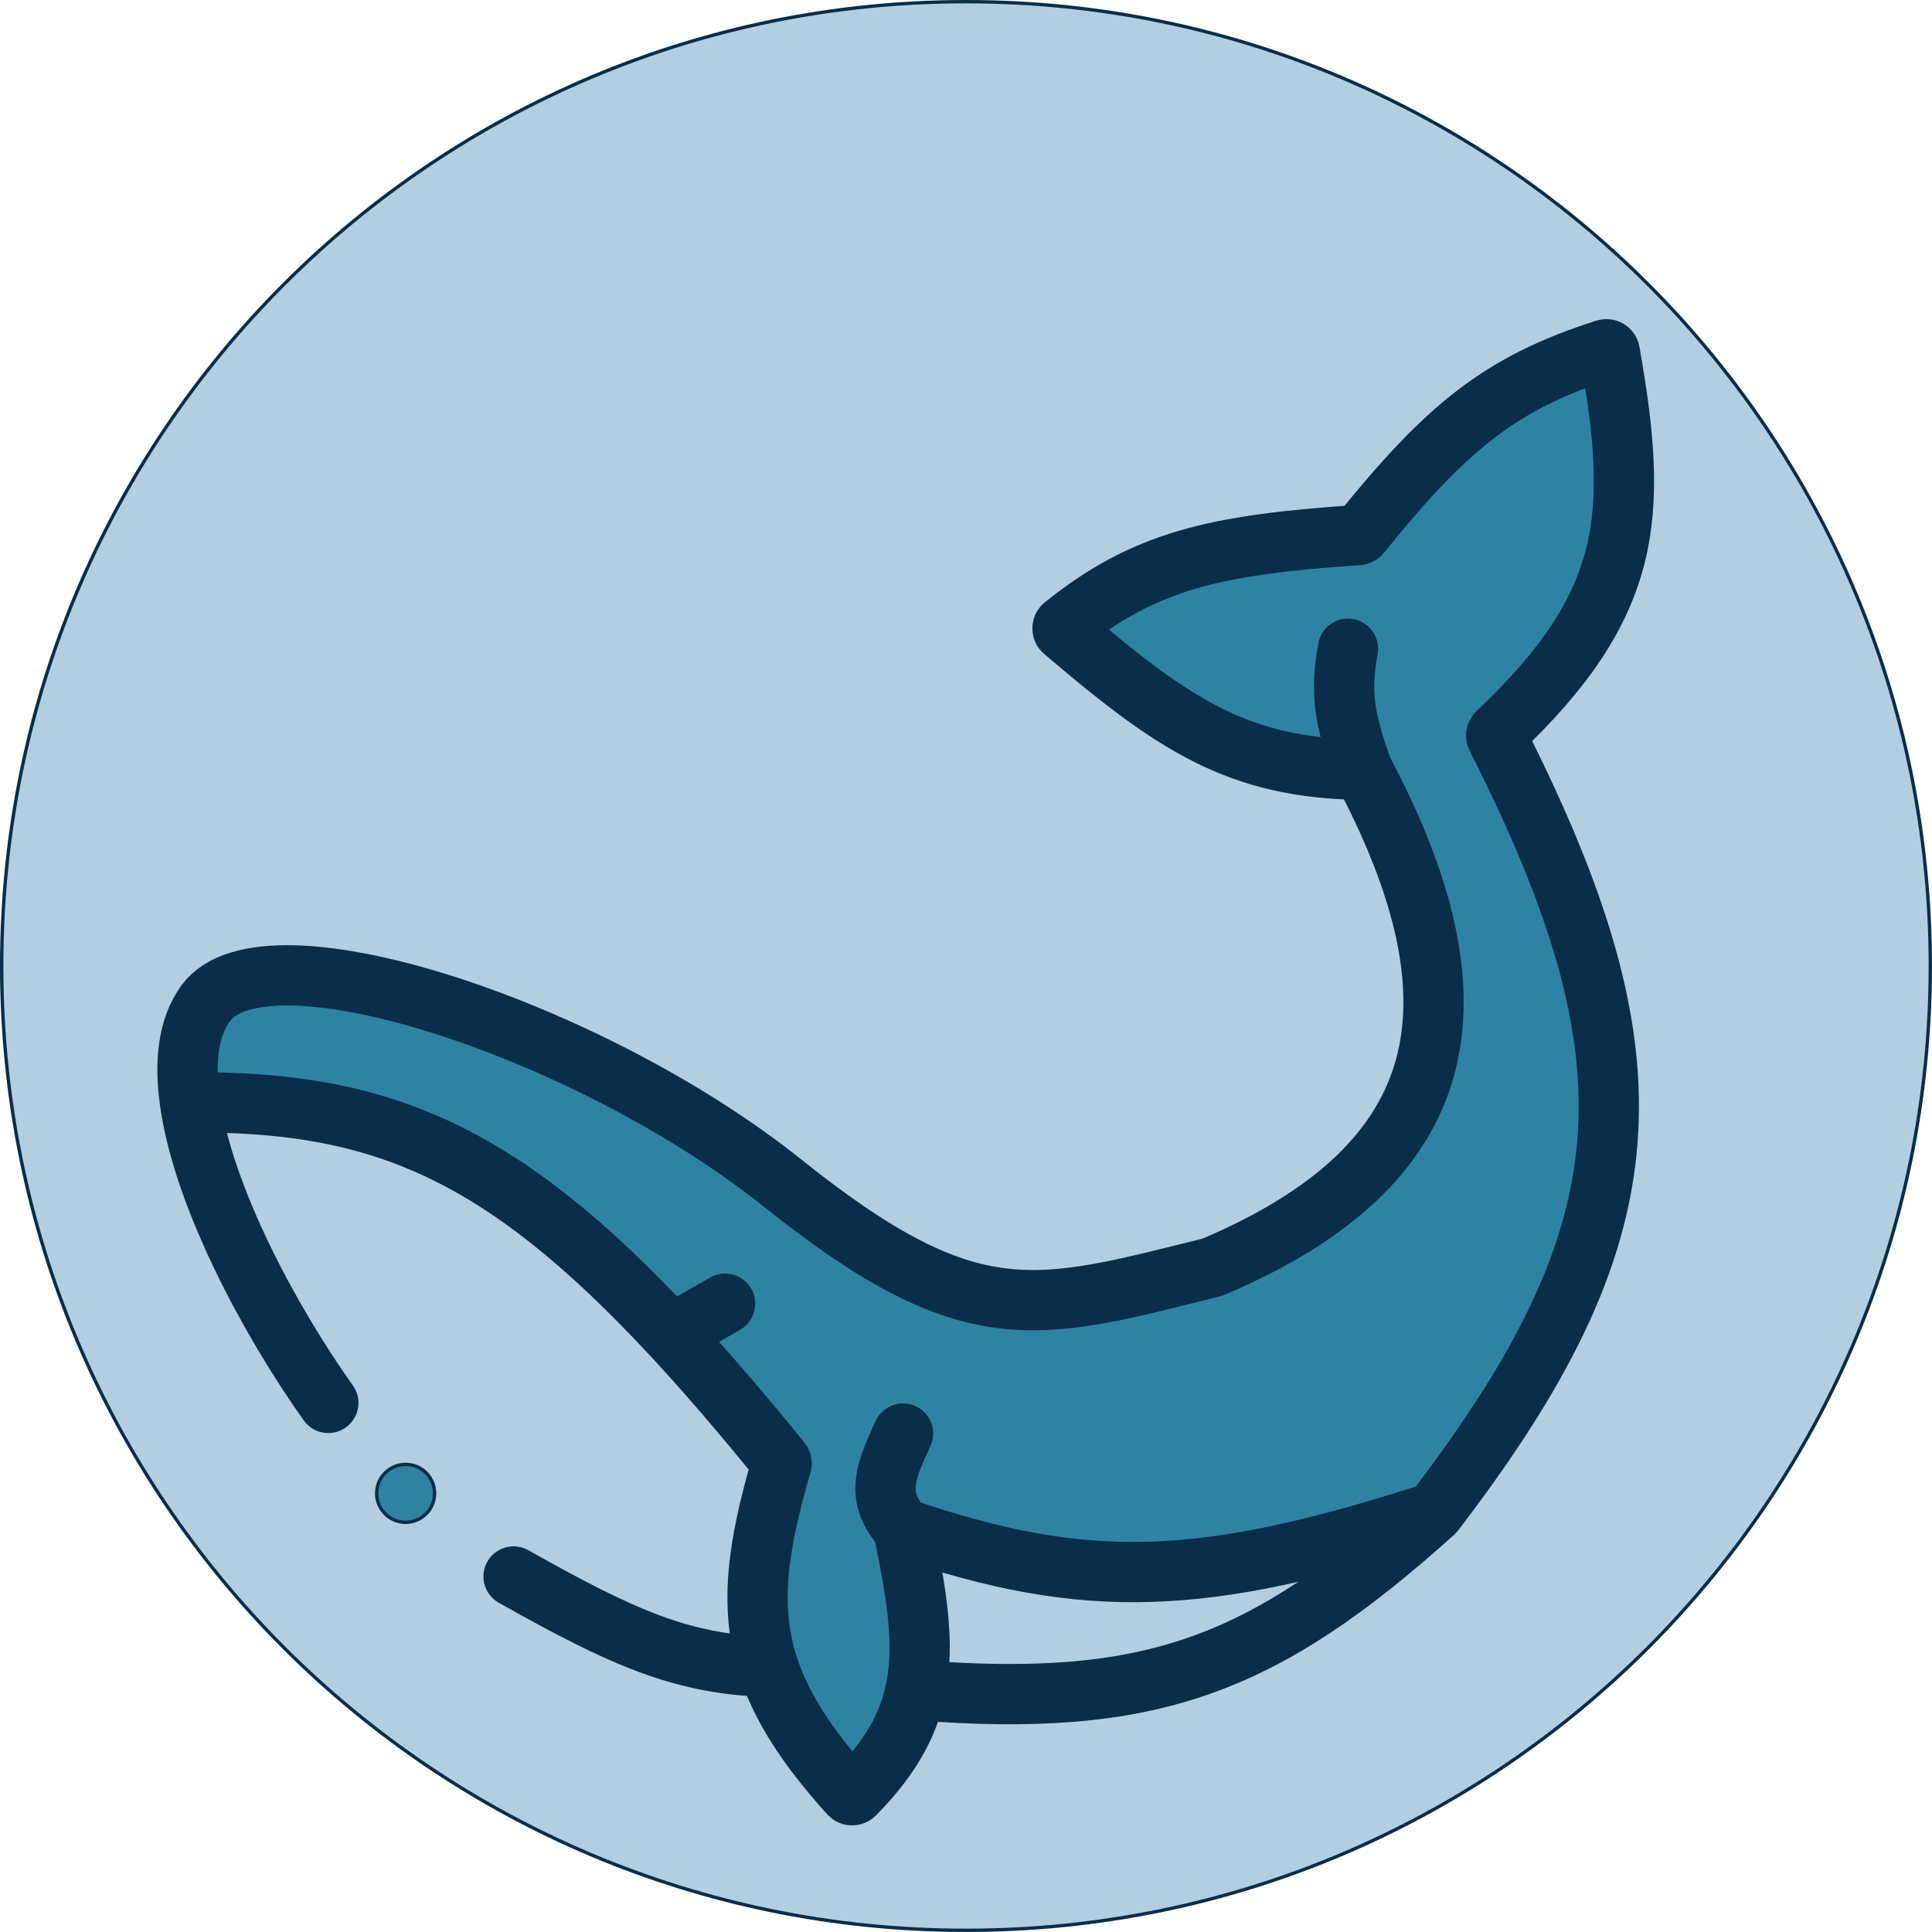
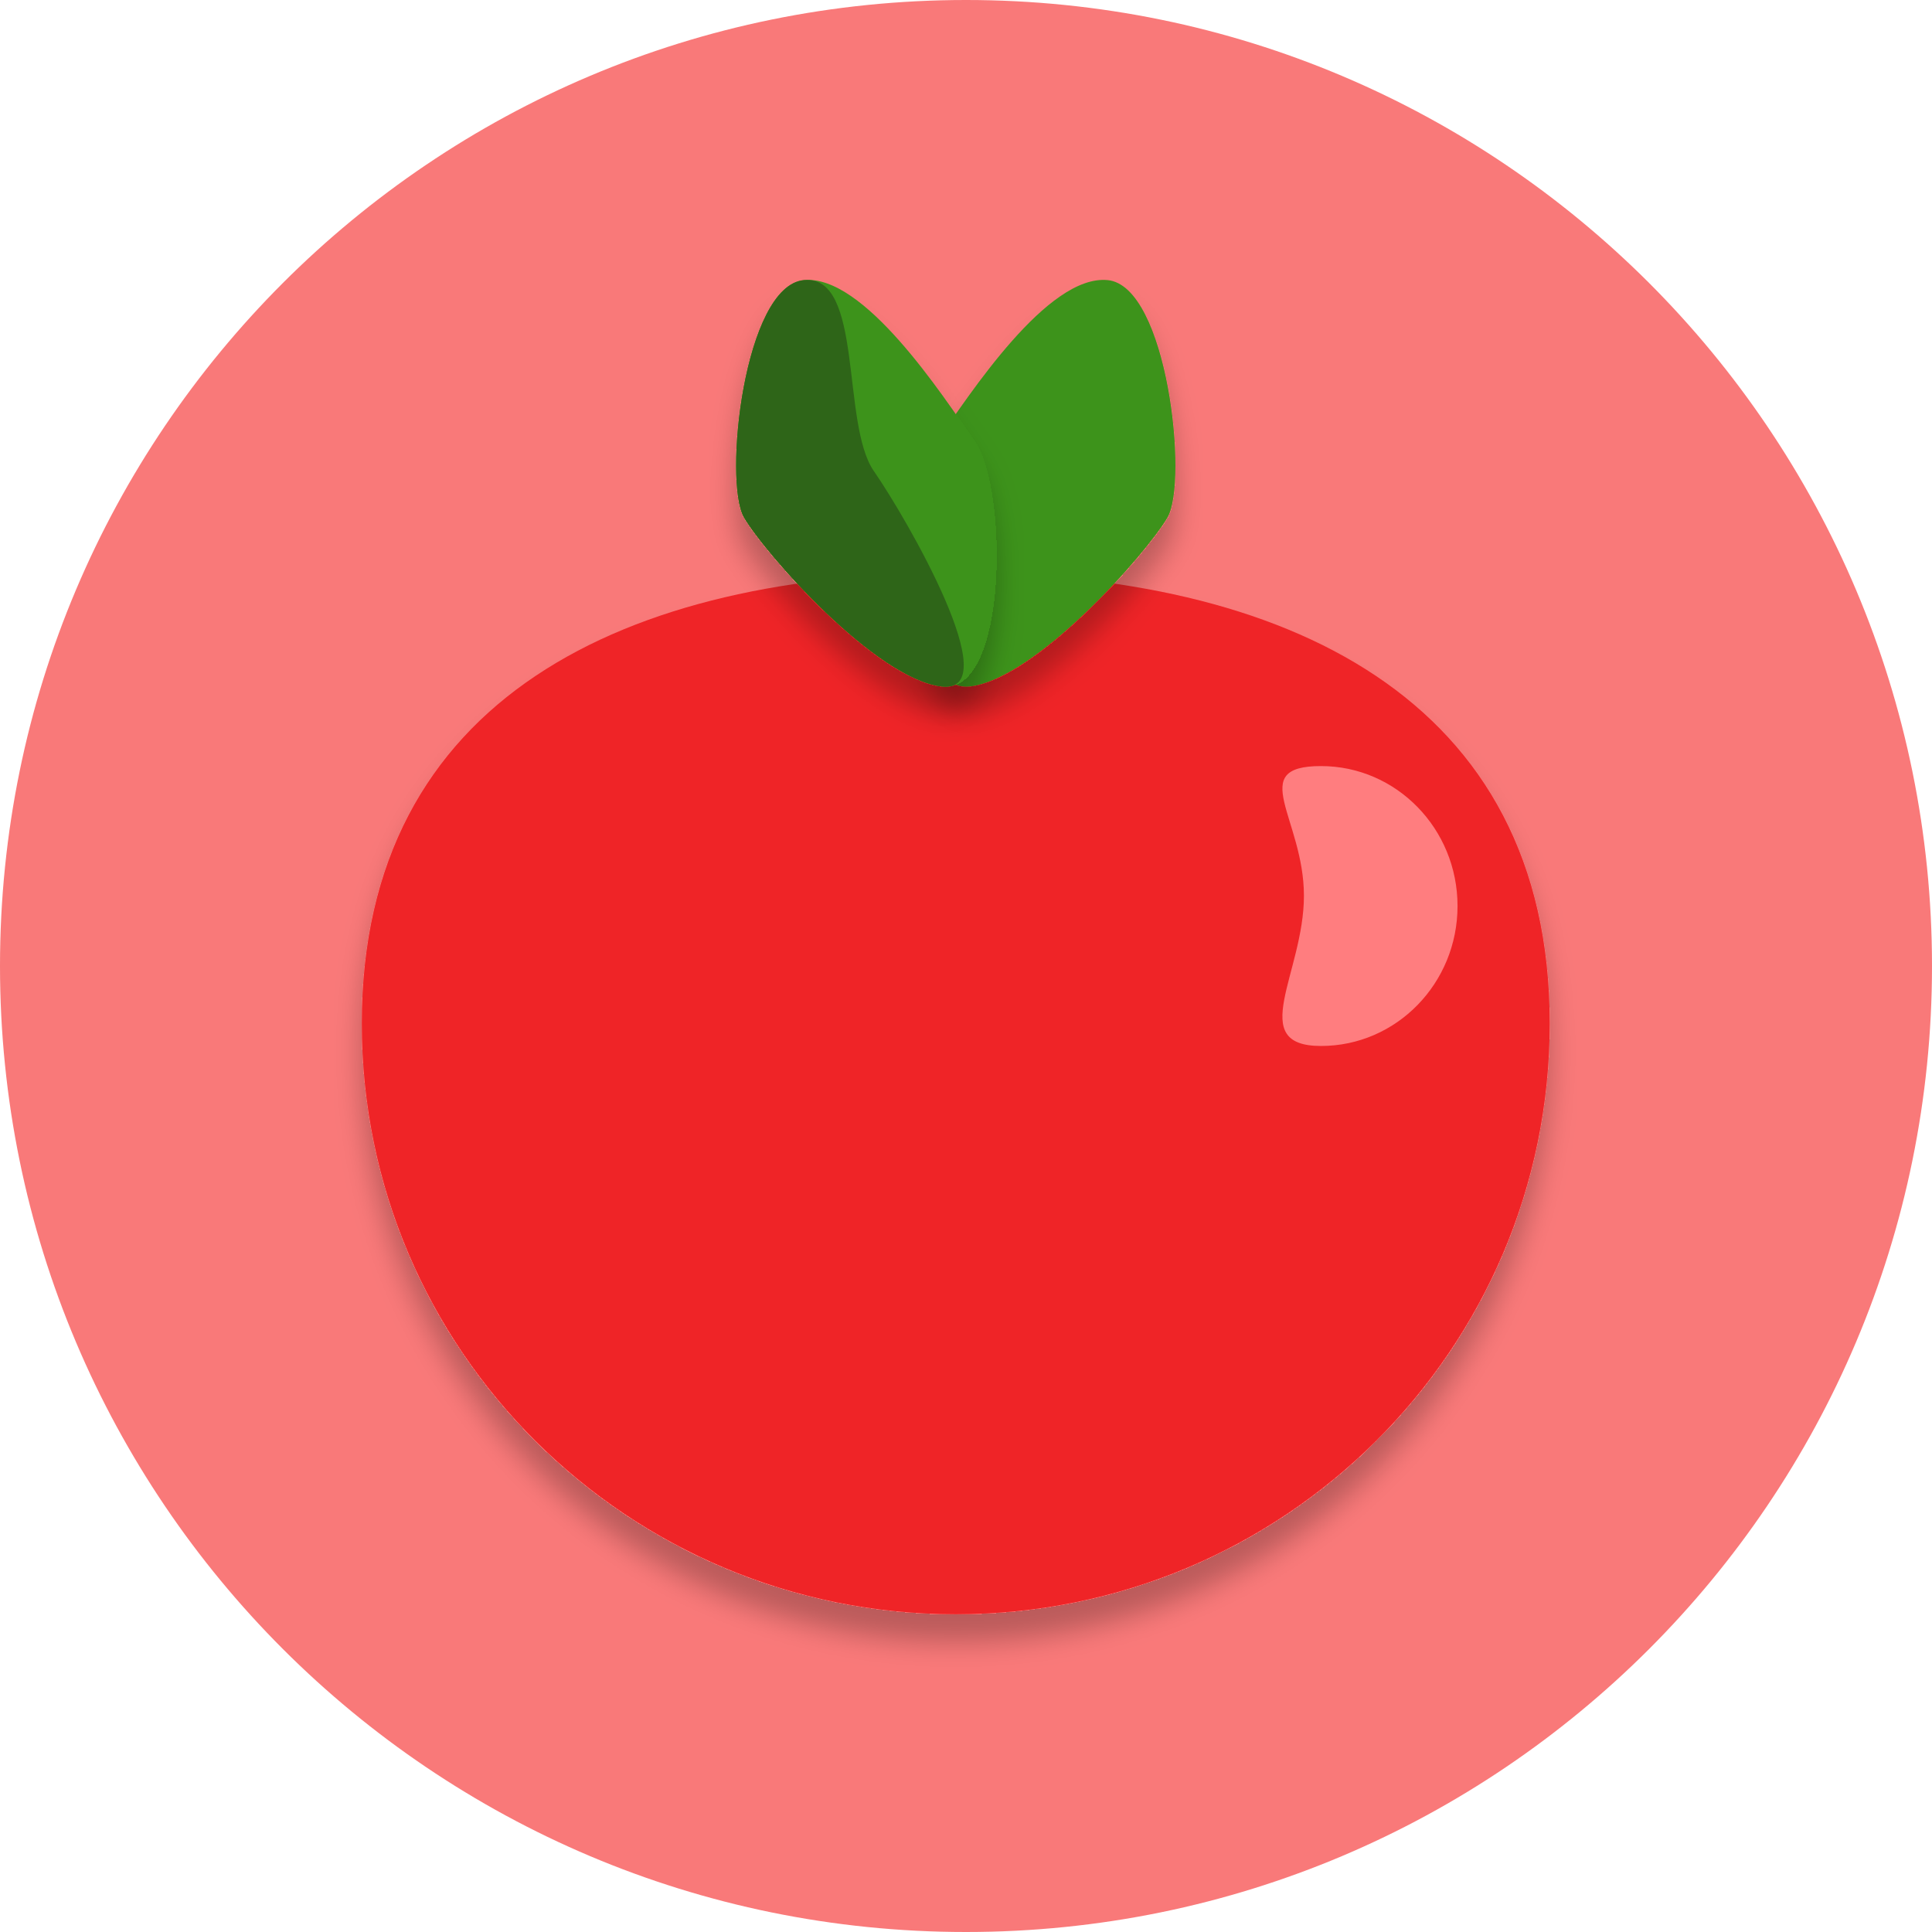
- <svg xmlns="http://www.w3.org/2000/svg" width="577" height="577" viewBox="0 0 577 577" fill="none">
-   <circle cx="288.5" cy="288.5" r="288" fill="#B2CEE0" stroke="#0A2D4A" />
-   <path d="M233.542 353.199C176.906 307.89 79.317 275.215 61.455 299.612C56.146 306.865 55.032 317.274 56.742 329.237C113.288 328.8 149.538 343.686 200.528 398.508C210.738 409.484 221.538 422.062 233.21 436.438C233.417 436.693 233.485 437.038 233.393 437.354C226.165 462.116 223.662 480.047 229.462 497.839C233.387 509.878 241.113 521.853 253.749 535.836C254.131 536.259 254.8 536.268 255.2 535.863C278.355 512.383 277.522 493.139 269.702 456.451C324.349 475.1 359.225 474.004 428.283 451.659C492.197 368.208 496.206 317.392 446.926 220.131C446.725 219.735 446.813 219.232 447.136 218.927C487.86 180.449 489.387 153.987 480.763 105.131C480.658 104.538 480.045 104.162 479.471 104.345C448.184 114.318 432.162 127.437 406.343 159.419C406.168 159.636 405.9 159.776 405.621 159.795C362.909 162.699 341.922 167.41 317.689 186.889C317.204 187.279 317.198 188.028 317.672 188.433C350.698 216.642 369.933 229.416 406.935 229.906C443.954 299.589 434.589 347.797 362.136 378.436C362.088 378.456 362.035 378.474 361.985 378.487C309.314 391.57 290.15 398.486 233.542 353.199Z" fill="#2F83A2" />
-   <path d="M98.051 418.984C80.603 394.491 60.784 357.52 56.742 329.237M406.935 229.906C443.954 299.589 434.589 347.797 362.136 378.436C362.088 378.456 362.035 378.474 361.985 378.487C309.314 391.57 290.15 398.486 233.542 353.199C176.906 307.89 79.317 275.215 61.455 299.612C56.146 306.865 55.032 317.274 56.742 329.237M406.935 229.906C401.513 214.906 400.154 206.895 402.579 193.746M406.935 229.906C369.933 229.416 350.698 216.642 317.672 188.433C317.198 188.028 317.204 187.279 317.689 186.889C341.922 167.41 362.909 162.699 405.621 159.795C405.9 159.776 406.168 159.636 406.343 159.419C432.162 127.437 448.184 114.318 479.471 104.345C480.045 104.162 480.658 104.538 480.763 105.131C489.387 153.987 487.86 180.449 447.136 218.927C446.813 219.232 446.725 219.735 446.926 220.131C496.206 317.392 492.197 368.208 428.283 451.659M428.283 451.659C376.837 497.988 343.196 510.102 274.058 504.809M428.283 451.659C359.225 474.004 324.349 475.1 269.702 456.451M269.702 456.451C261.65 447.32 263.827 440.598 269.702 428.133M269.702 456.451C277.522 493.139 278.355 512.383 255.2 535.863C254.8 536.268 254.131 536.259 253.749 535.836C241.113 521.853 233.387 509.878 229.462 497.839M229.462 497.839C223.662 480.047 226.165 462.116 233.393 437.354C233.485 437.038 233.417 436.693 233.21 436.438C221.538 422.062 210.738 409.484 200.528 398.508M229.462 497.839C203.407 496.937 186.064 489.208 153.38 470.828M56.742 329.237C113.288 328.8 149.538 343.686 200.528 398.508M200.528 398.508L216.551 389.359" stroke="#0A2D4A" stroke-width="18" stroke-linecap="round" />
-   <circle cx="121.141" cy="445.995" r="8.649" fill="#2F83A2" stroke="#0A2D4A" />
+ <svg xmlns="http://www.w3.org/2000/svg" width="283" height="283" viewBox="0 0 283 283" fill="none">
+   <circle cx="141.5" cy="141.5" r="141.5" fill="#F97979" />
+   <g filter="url(#filter0_d_224_76)">
+     <path d="M227 149.91C227 197.706 188.049 236.452 140 236.452C91.951 236.452 53 197.706 53 149.91C53 102.115 91.951 83.904 140 83.904C188.049 83.904 227 102.115 227 149.91Z" fill="#EF2427" />
+   </g>
+   <g filter="url(#filter1_d_224_76)">
+     <path d="M137.222 64.674C142.05 57.719 153.462 40.194 162.24 41.029C171.019 41.863 174.091 70.516 171.019 75.801C167.946 81.086 151.737 99.446 142.05 100.559C132.362 101.672 132.394 71.628 137.222 64.674Z" fill="#3D931B" />
+   </g>
+   <g filter="url(#filter2_d_224_76)">
+     <path d="M142.778 64.674C137.95 57.719 126.538 40.194 117.76 41.029C108.981 41.863 105.909 70.516 108.981 75.801C112.054 81.086 128.263 99.446 137.95 100.559C147.638 101.672 147.606 71.628 142.778 64.674Z" fill="#3D931B" />
+   </g>
+   <path d="M128 69C123.172 62.046 126.538 40.194 117.76 41.029C108.981 41.863 105.909 70.516 108.981 75.801C112.054 81.086 128.263 99.446 137.95 100.559C147.638 101.671 132.828 75.954 128 69Z" fill="#2E6518" />
+   <path d="M213.5 132.715C213.5 144.037 204.546 153.215 193.5 153.215C182.454 153.215 191 142.537 191 131.215C191 119.893 182.454 112.215 193.5 112.215C204.546 112.215 213.5 121.393 213.5 132.715Z" fill="#FF7D7F" />
+   <defs>
+     <filter id="filter0_d_224_76" x="49" y="83.904" width="182" height="160.548" filterUnits="userSpaceOnUse" color-interpolation-filters="sRGB">
+       <feFlood flood-opacity="0" result="BackgroundImageFix" />
+       <feColorMatrix in="SourceAlpha" type="matrix" values="0 0 0 0 0 0 0 0 0 0 0 0 0 0 0 0 0 0 127 0" result="hardAlpha" />
+       <feOffset dy="4" />
+       <feGaussianBlur stdDeviation="2" />
+       <feComposite in2="hardAlpha" operator="out" />
+       <feColorMatrix type="matrix" values="0 0 0 0 0 0 0 0 0 0 0 0 0 0 0 0 0 0 0.25 0" />
+       <feBlend mode="normal" in2="BackgroundImageFix" result="effect1_dropShadow_224_76" />
+       <feBlend mode="normal" in="SourceGraphic" in2="effect1_dropShadow_224_76" result="shape" />
+     </filter>
+     <filter id="filter1_d_224_76" x="130.041" y="41" width="46.137" height="67.589" filterUnits="userSpaceOnUse" color-interpolation-filters="sRGB">
+       <feFlood flood-opacity="0" result="BackgroundImageFix" />
+       <feColorMatrix in="SourceAlpha" type="matrix" values="0 0 0 0 0 0 0 0 0 0 0 0 0 0 0 0 0 0 127 0" result="hardAlpha" />
+       <feOffset dy="4" />
+       <feGaussianBlur stdDeviation="2" />
+       <feComposite in2="hardAlpha" operator="out" />
+       <feColorMatrix type="matrix" values="0 0 0 0 0 0 0 0 0 0 0 0 0 0 0 0 0 0 0.25 0" />
+       <feBlend mode="normal" in2="BackgroundImageFix" result="effect1_dropShadow_224_76" />
+       <feBlend mode="normal" in="SourceGraphic" in2="effect1_dropShadow_224_76" result="shape" />
+     </filter>
+     <filter id="filter2_d_224_76" x="103.822" y="41" width="46.137" height="67.589" filterUnits="userSpaceOnUse" color-interpolation-filters="sRGB">
+       <feFlood flood-opacity="0" result="BackgroundImageFix" />
+       <feColorMatrix in="SourceAlpha" type="matrix" values="0 0 0 0 0 0 0 0 0 0 0 0 0 0 0 0 0 0 127 0" result="hardAlpha" />
+       <feOffset dy="4" />
+       <feGaussianBlur stdDeviation="2" />
+       <feComposite in2="hardAlpha" operator="out" />
+       <feColorMatrix type="matrix" values="0 0 0 0 0 0 0 0 0 0 0 0 0 0 0 0 0 0 0.25 0" />
+       <feBlend mode="normal" in2="BackgroundImageFix" result="effect1_dropShadow_224_76" />
+       <feBlend mode="normal" in="SourceGraphic" in2="effect1_dropShadow_224_76" result="shape" />
+     </filter>
+   </defs>
</svg>
